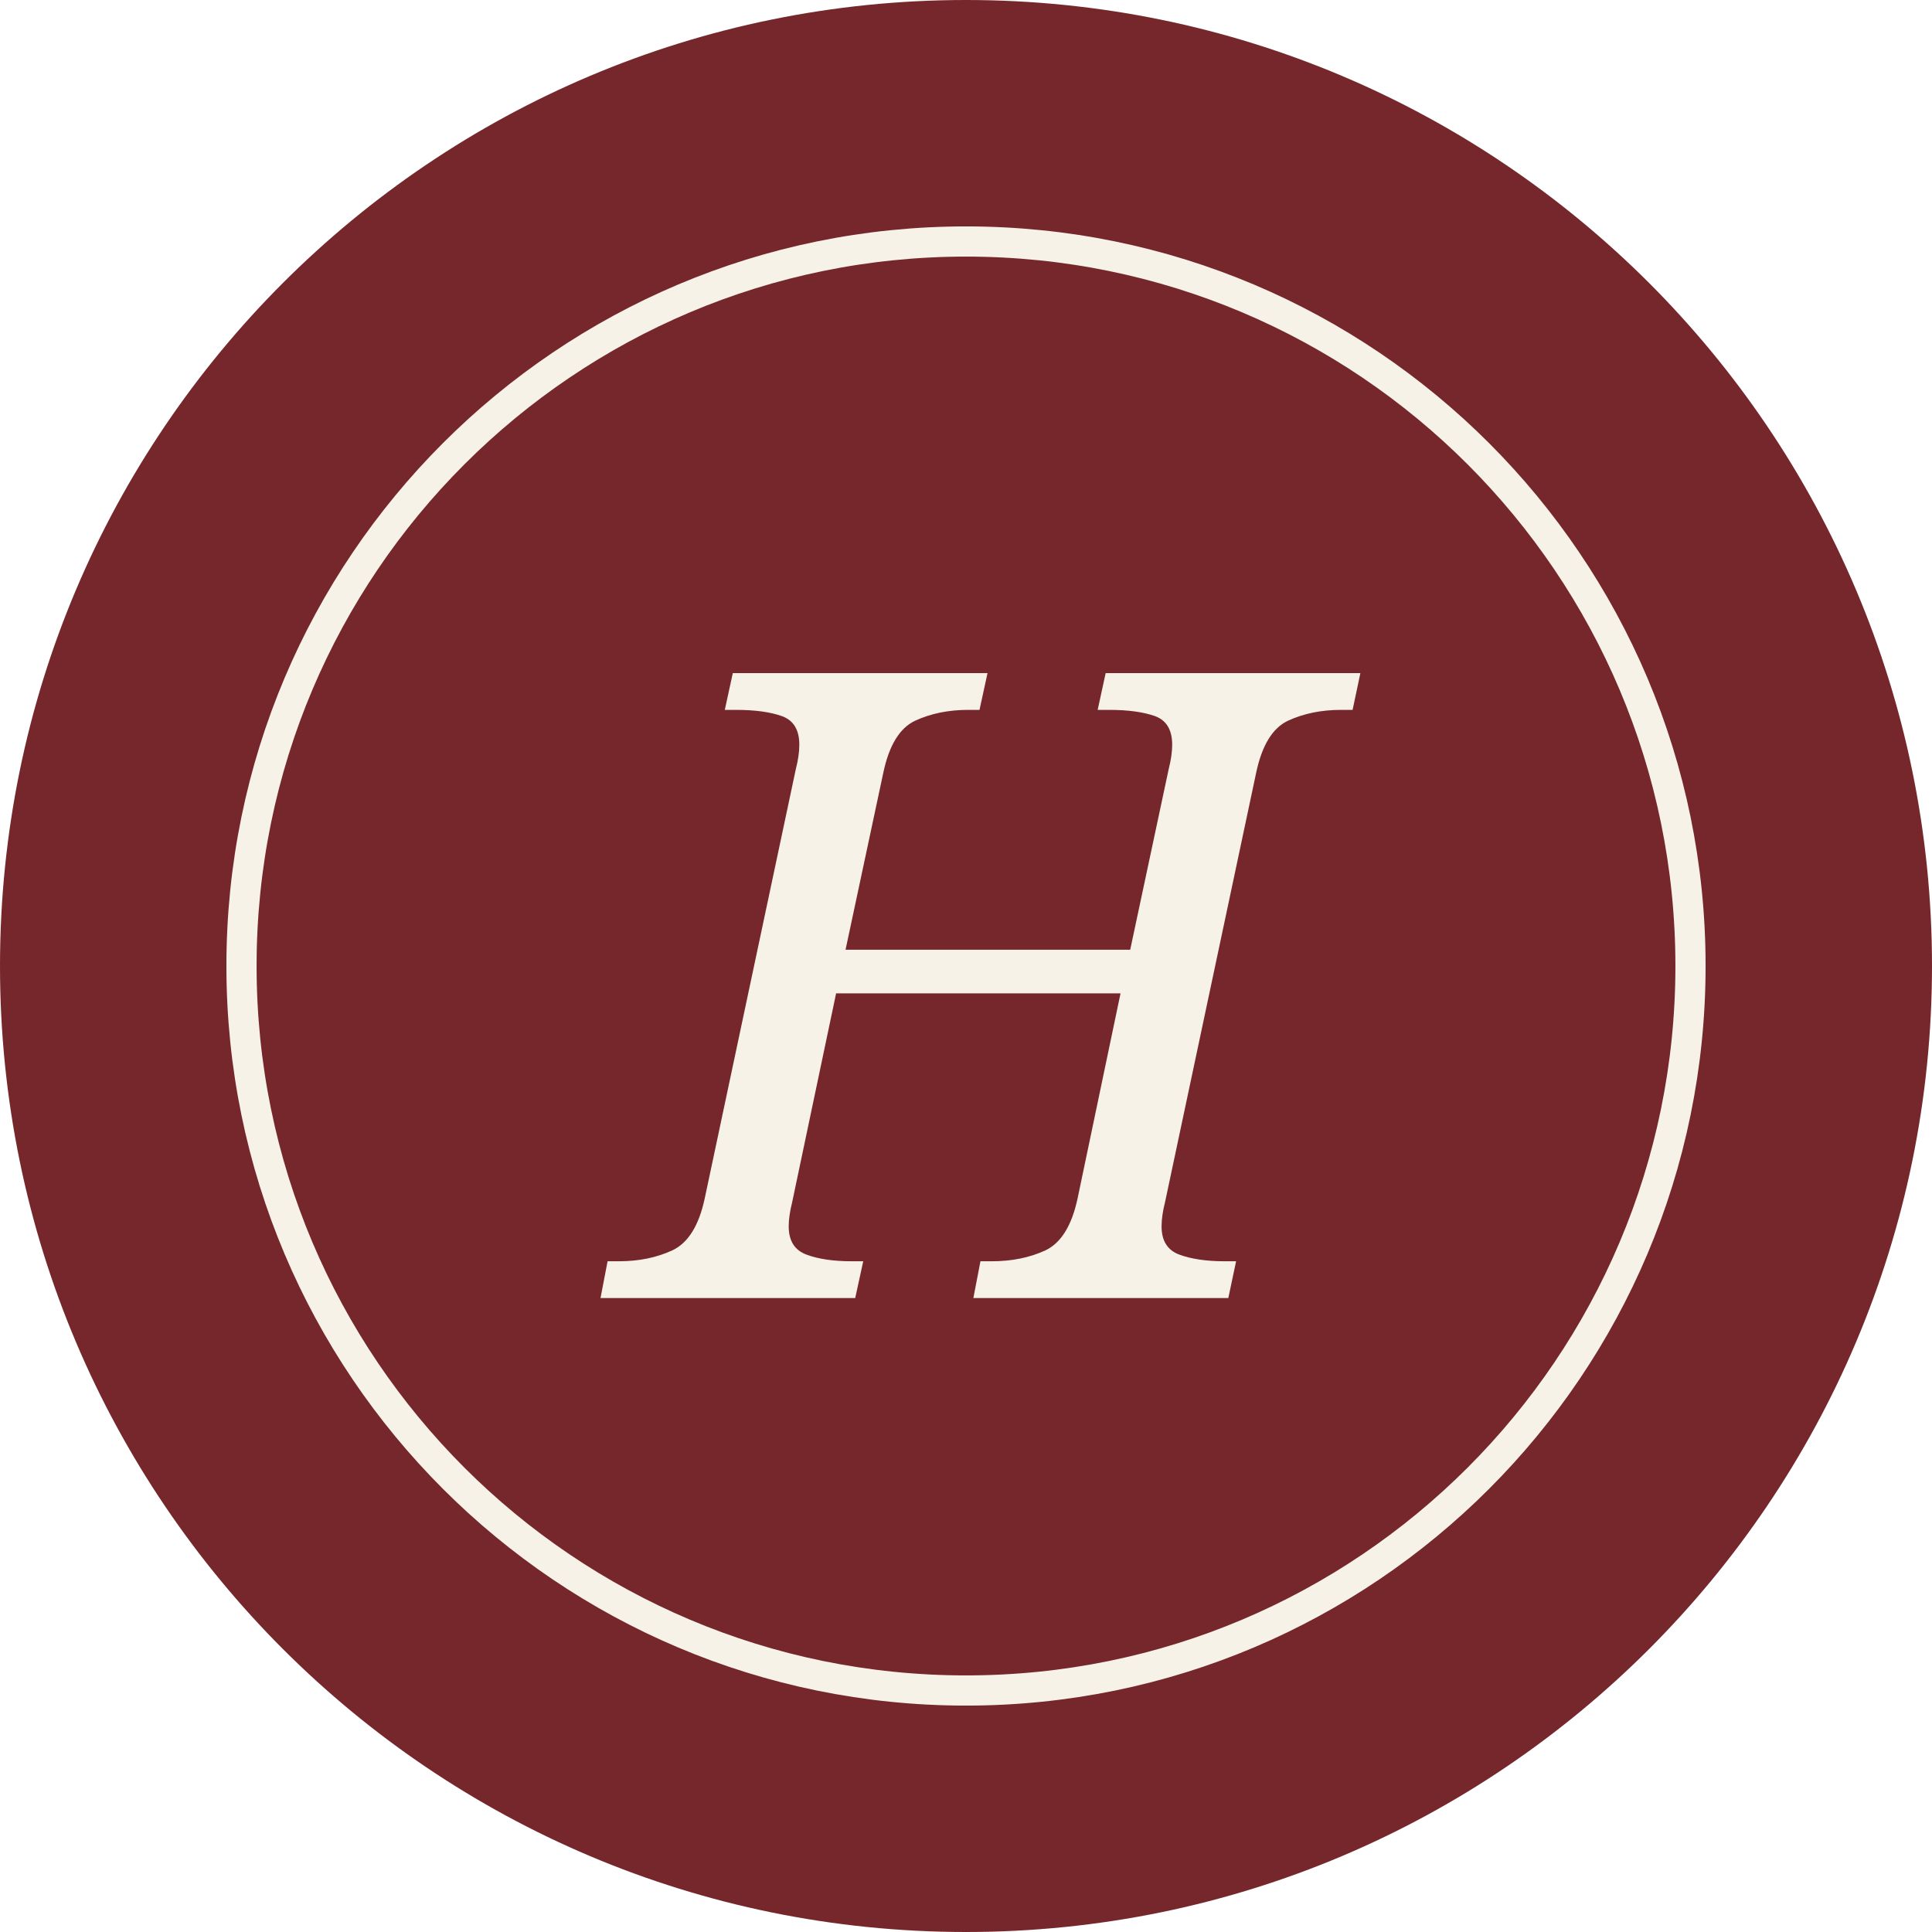
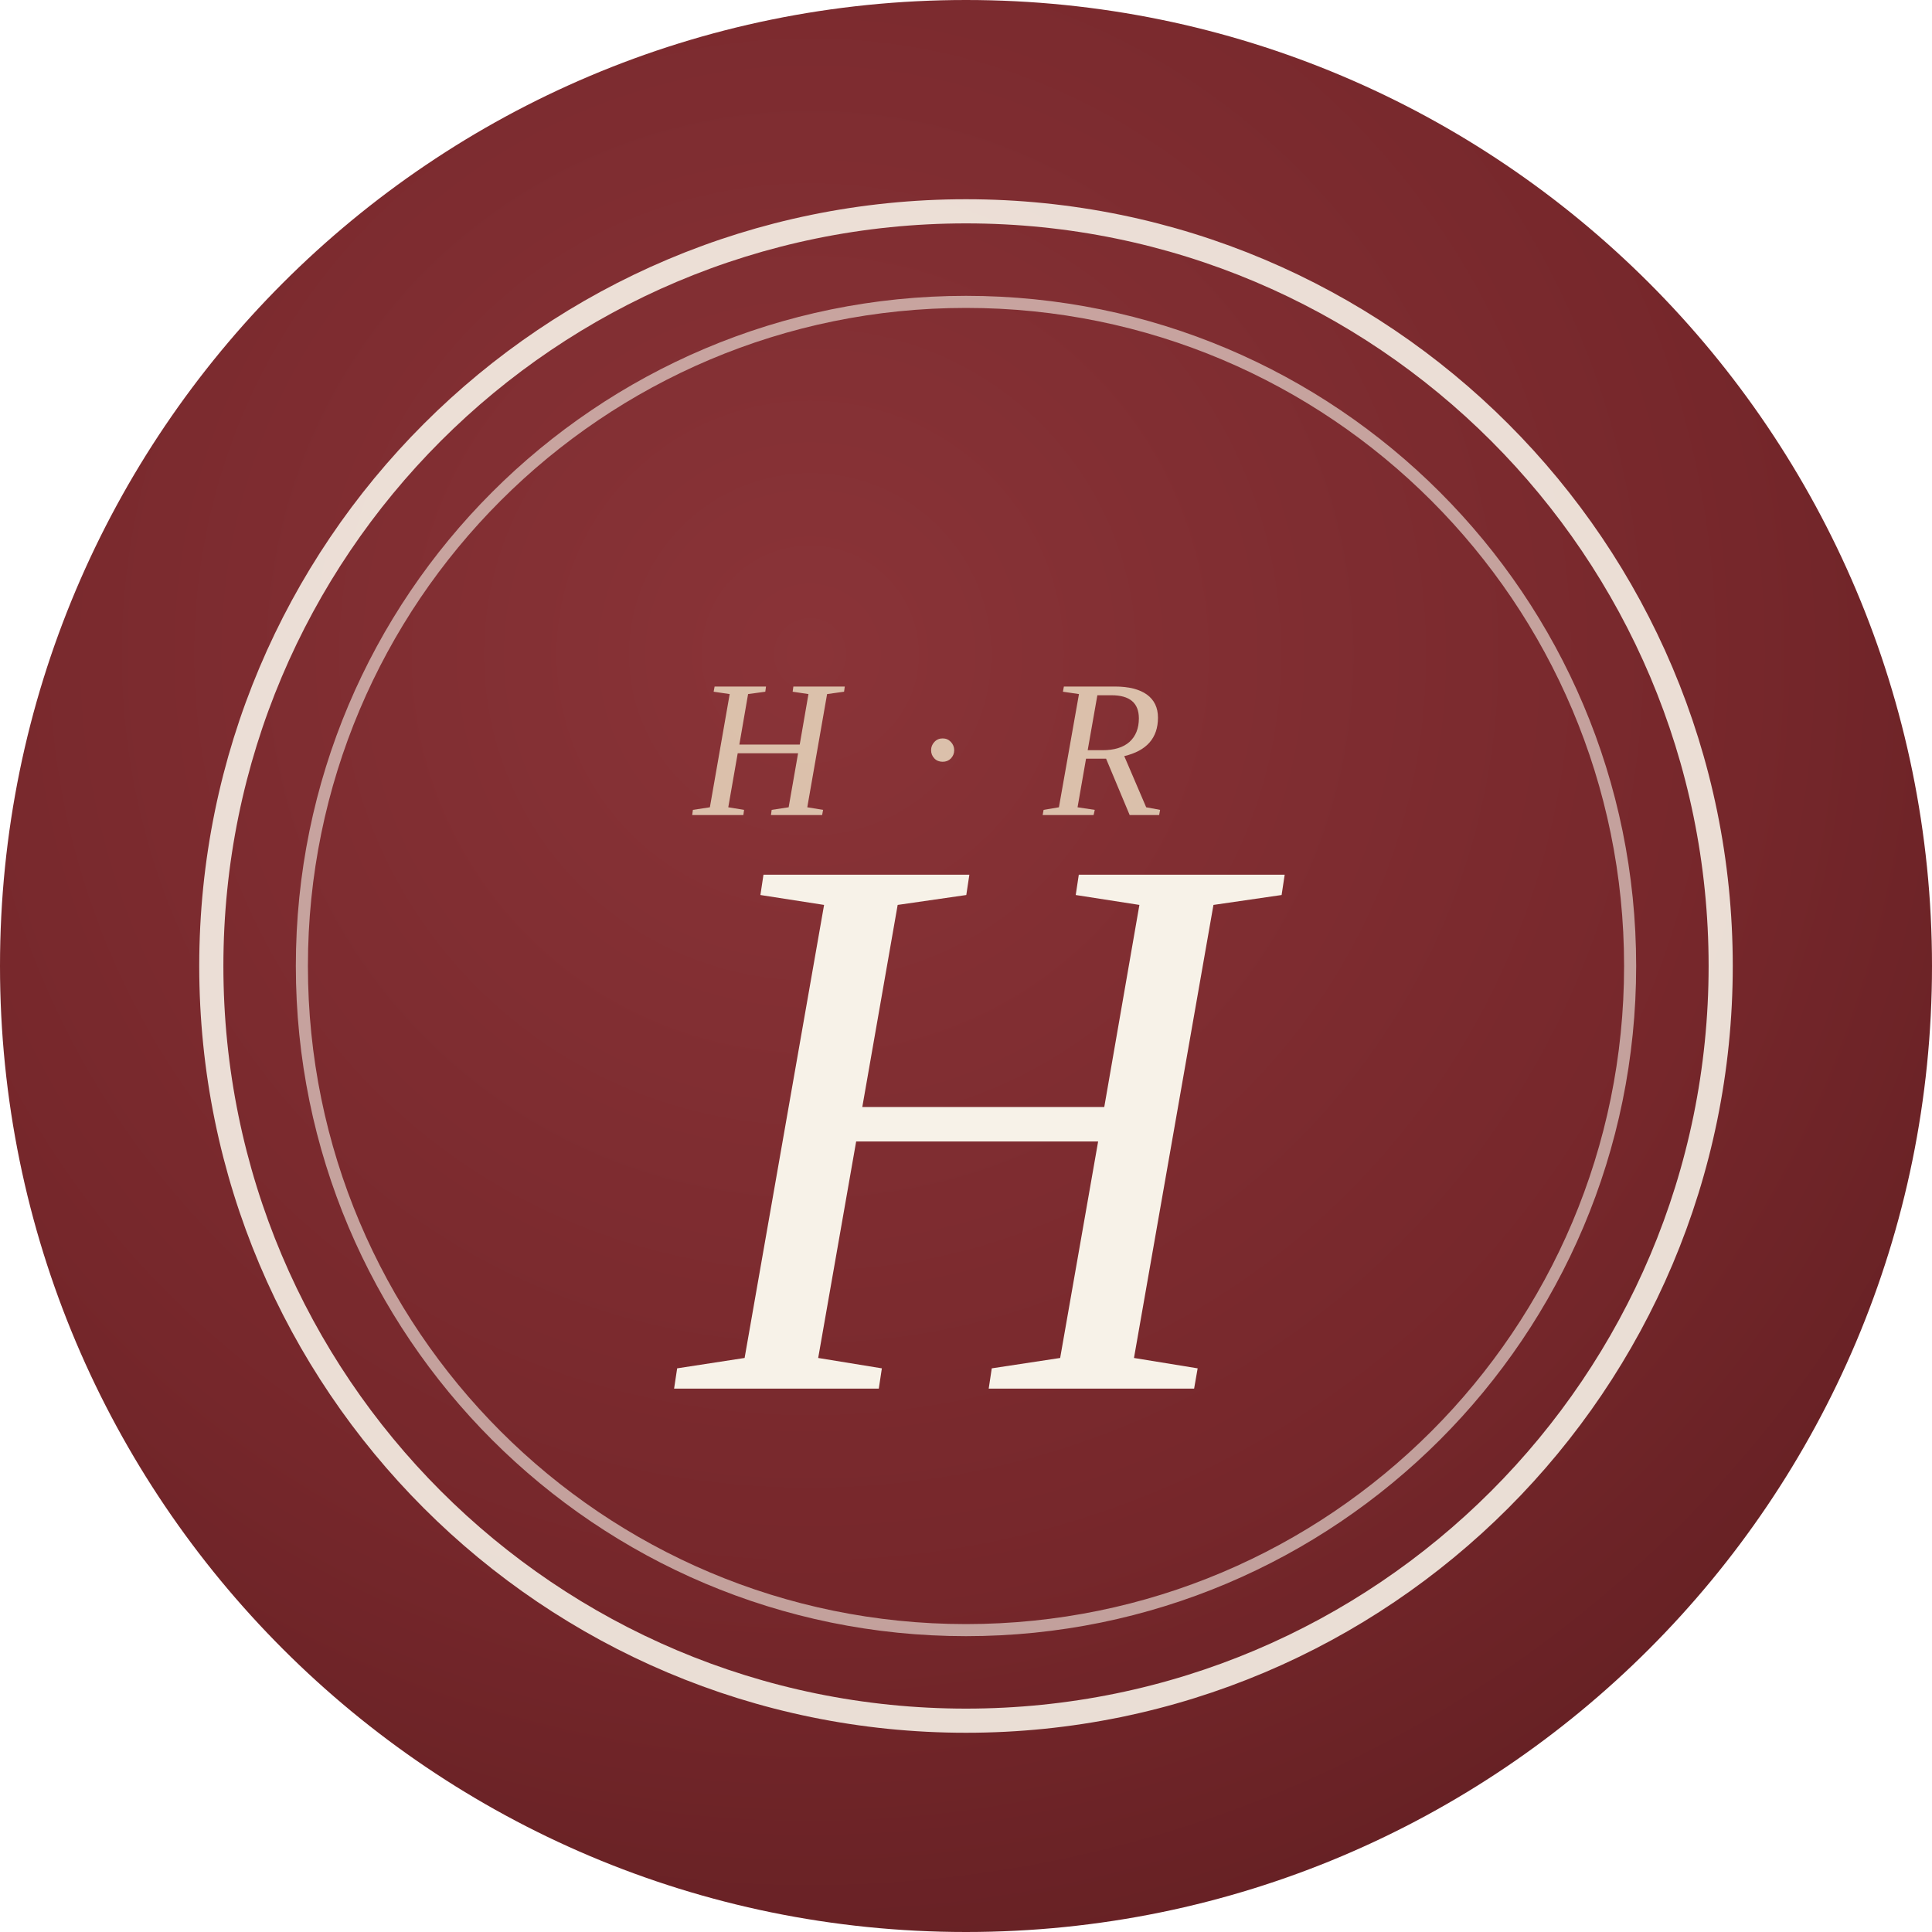
<svg xmlns="http://www.w3.org/2000/svg" viewBox="0 0 128 128">
-   <rect width="128" height="128" rx="64" fill="#76272b" />
-   <circle cx="64" cy="64" r="48" fill="none" stroke="#f7f2e8" stroke-width="2" />
-   <text x="64" y="86" text-anchor="middle" font-family="Georgia, serif" font-size="58" font-style="italic" fill="#f7f2e8">H</text>
+   <defs>
+     <radialGradient id="g" cx="42%" cy="34%" r="78%">
+       <stop offset="0%" stop-color="#8a3438" />
+       <stop offset="62%" stop-color="#76272b" />
+       <stop offset="100%" stop-color="#5f1e21" />
+     </radialGradient>
+   </defs>
+   <rect width="128" height="128" rx="64" fill="url(#g)" />
+   <circle cx="64" cy="64" r="50" fill="none" stroke="#f7f2e8" stroke-width="1.6" opacity="0.9" />
+   <circle cx="64" cy="64" r="44" fill="none" stroke="#f7f2e8" stroke-width="0.8" opacity="0.6" />
+   <text x="46" y="54" font-family="Georgia, 'Times New Roman', serif" font-style="italic" font-size="13" letter-spacing="1" fill="#ead9c0" opacity="0.85">H · R</text>
+   <text x="64" y="92" text-anchor="middle" font-family="Georgia, 'Times New Roman', serif" font-style="italic" font-size="52" fill="#f7f2e8">H</text>
</svg>
